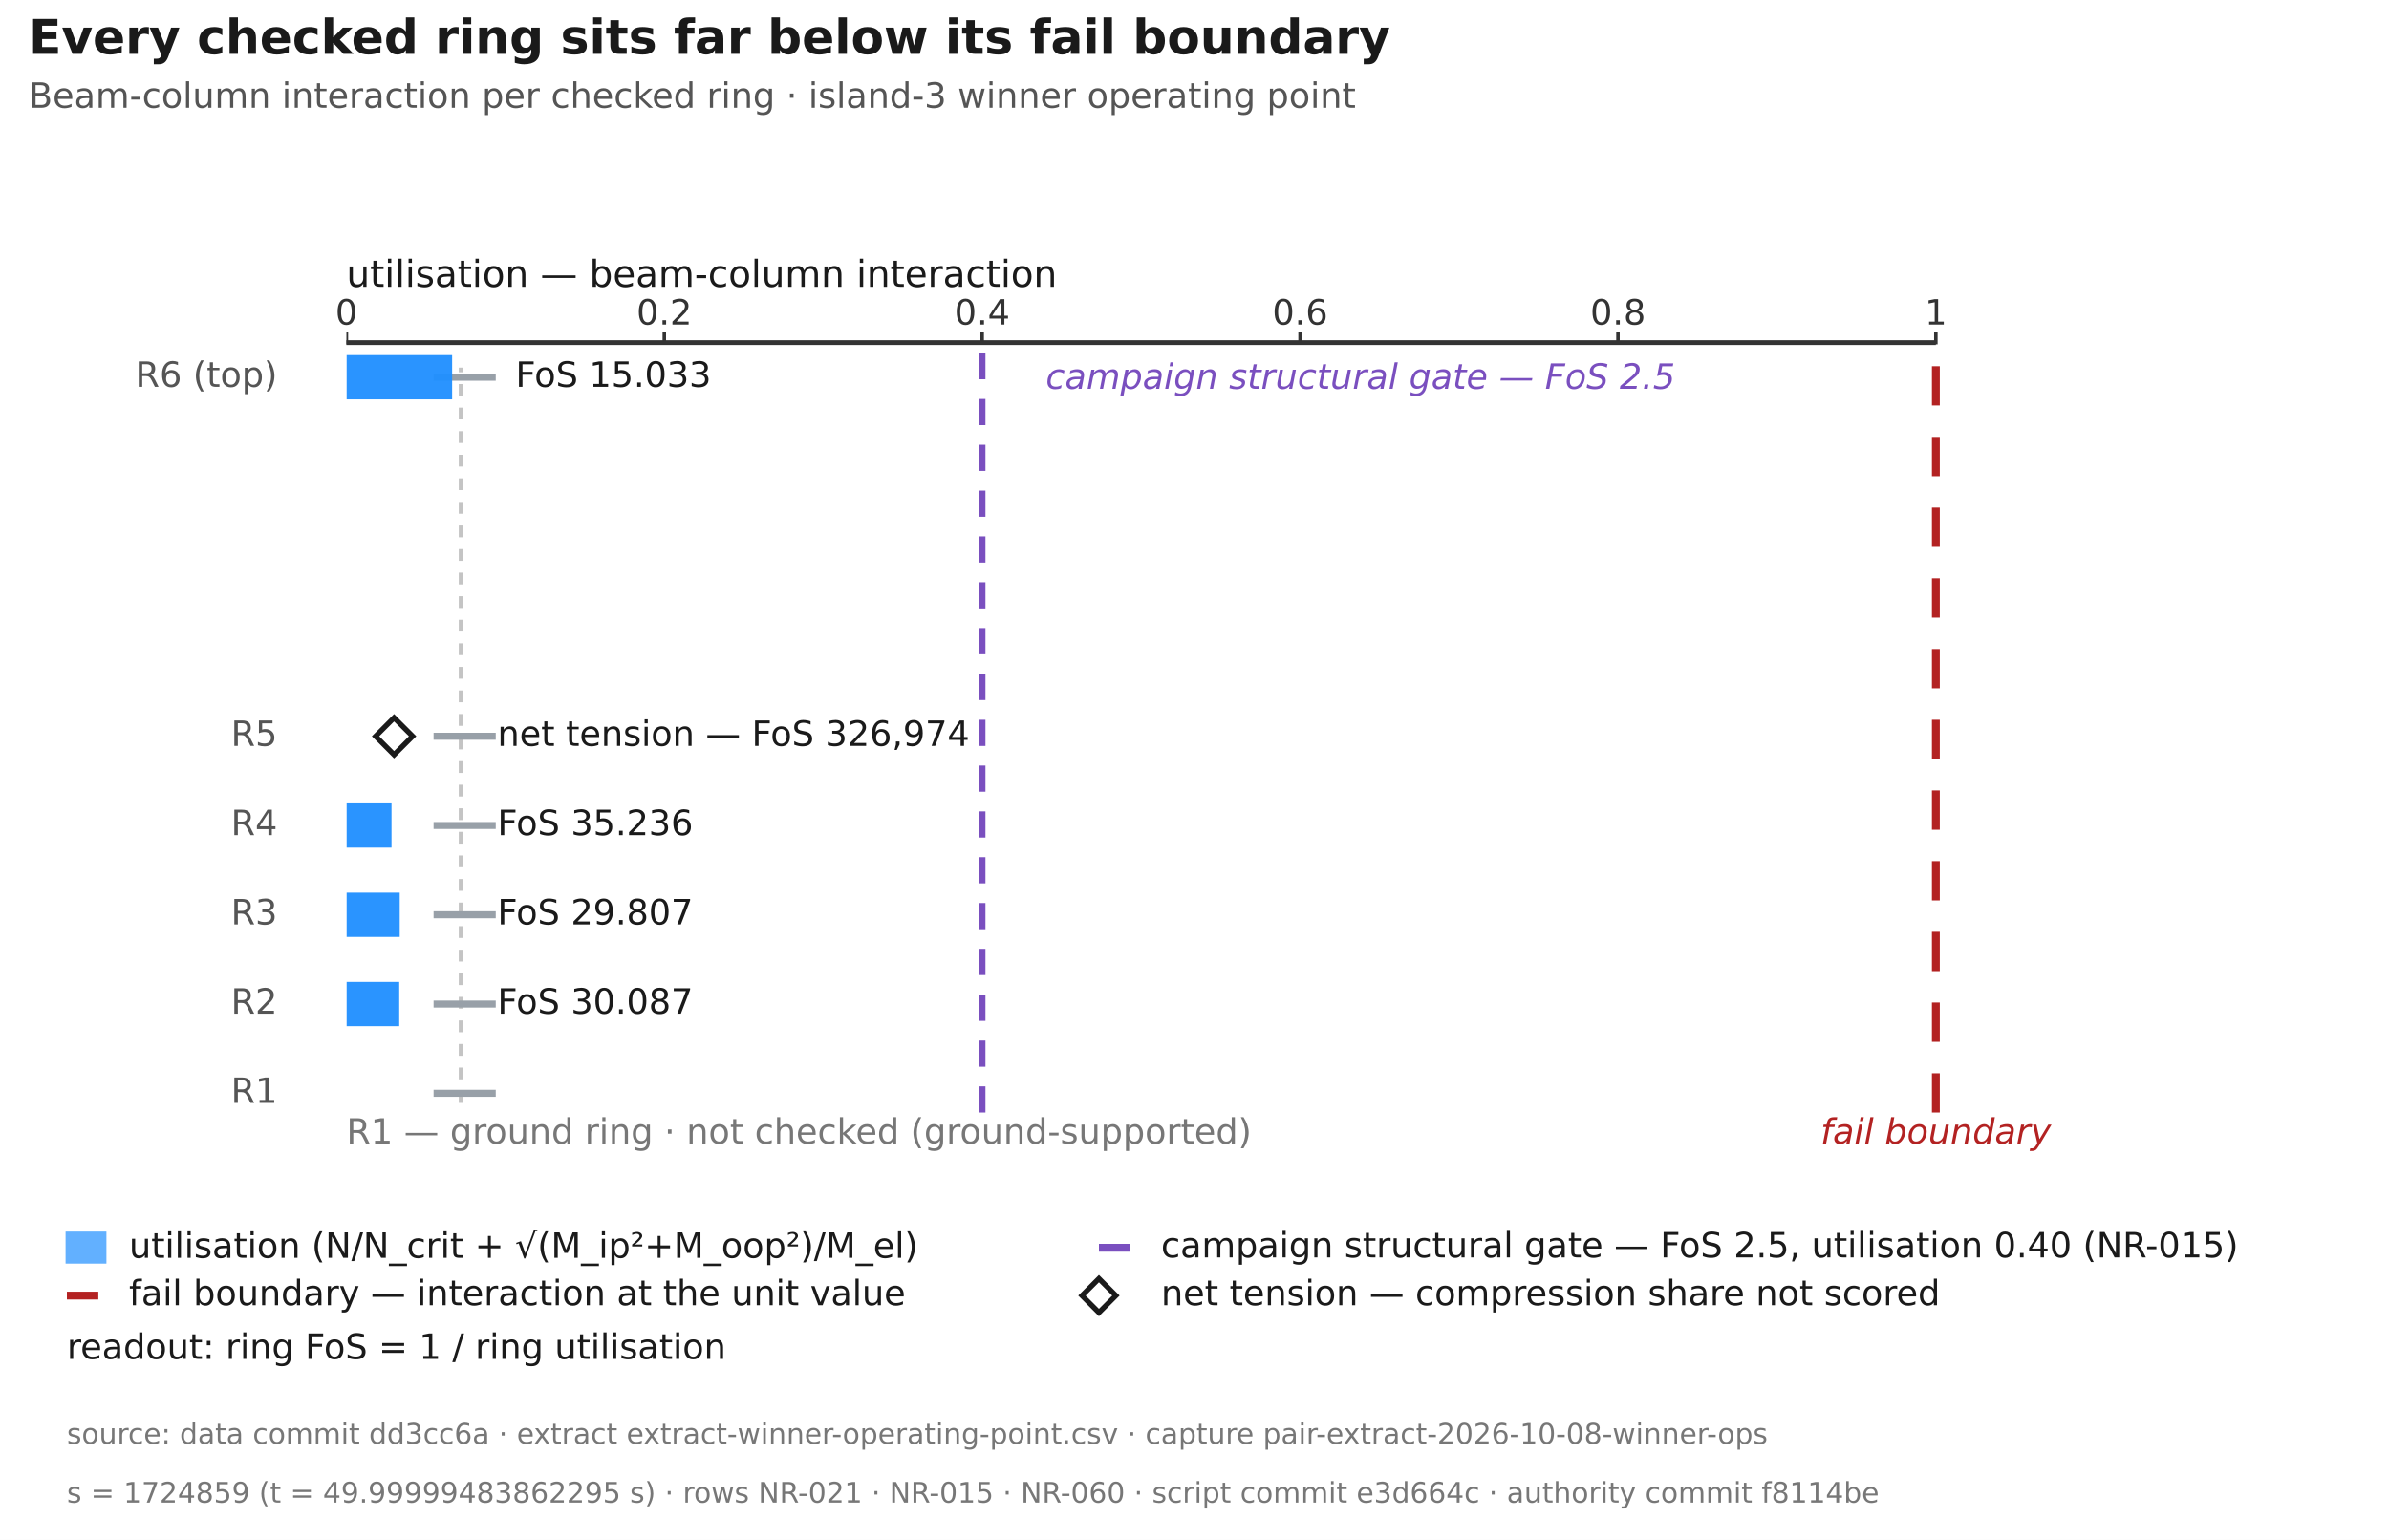
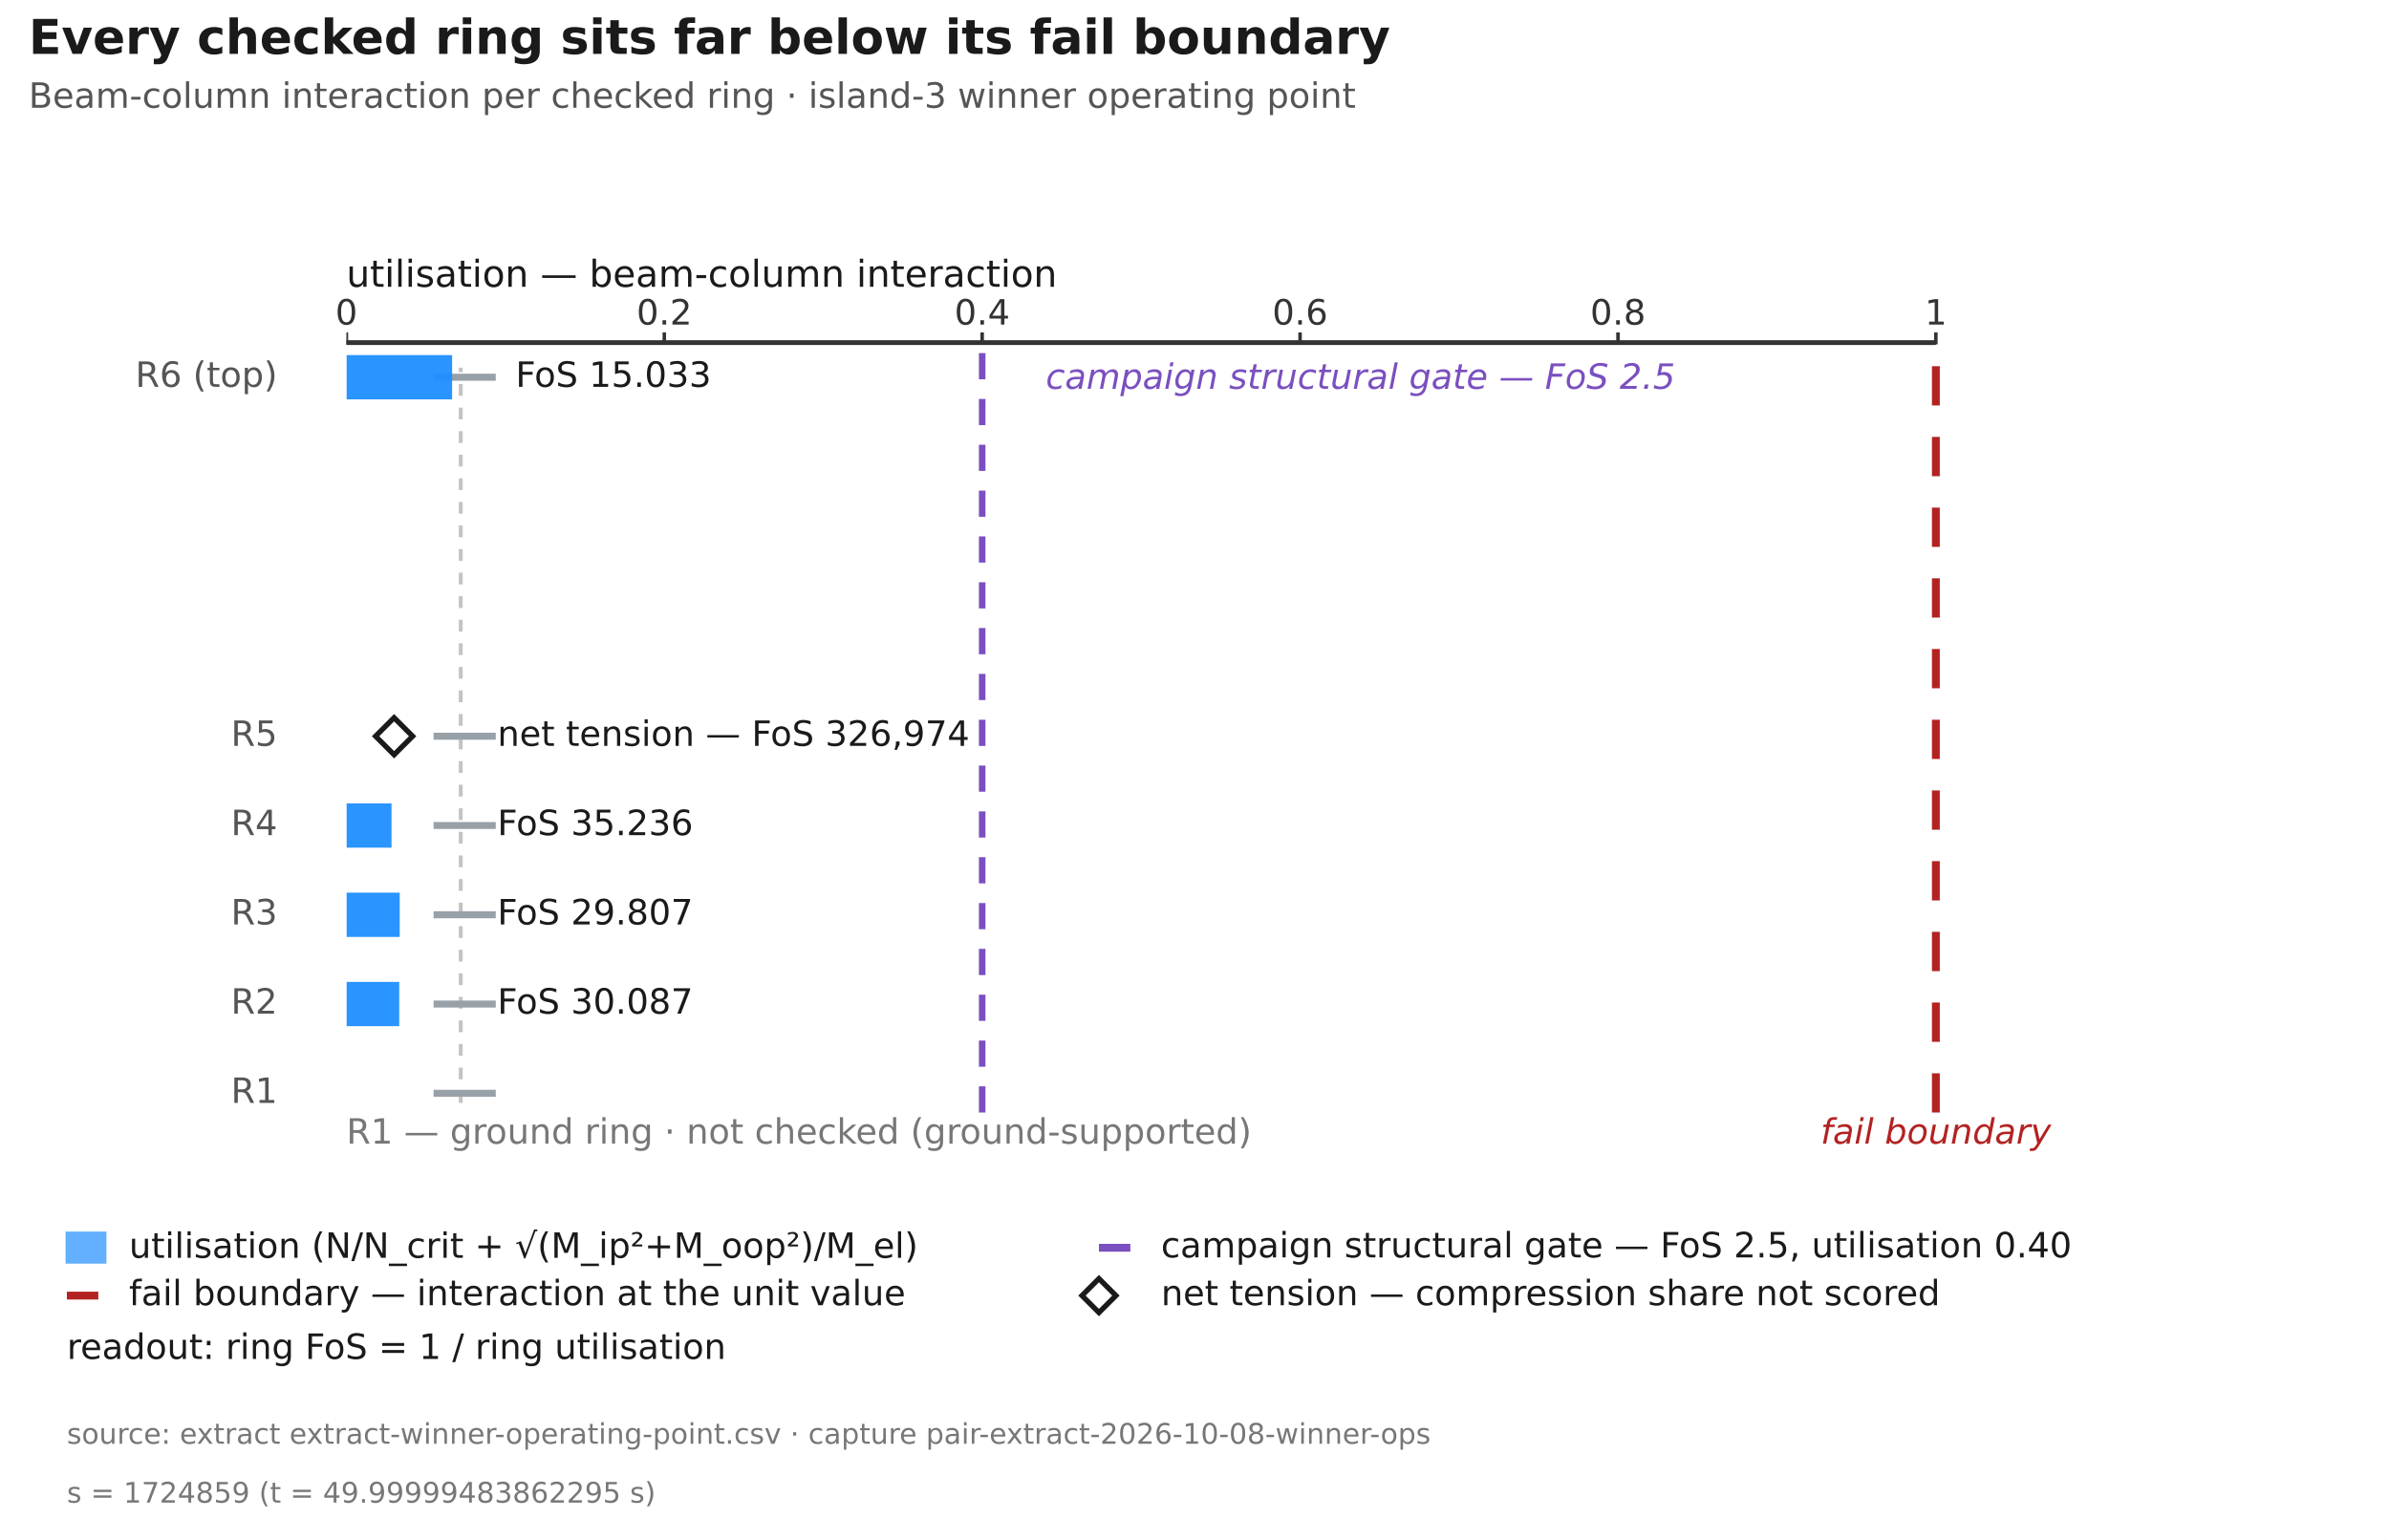
<svg xmlns="http://www.w3.org/2000/svg" xmlns:xlink="http://www.w3.org/1999/xlink" width="547.2pt" height="352.8pt" viewBox="0 0 547.2 352.8" version="1.1">
  <defs>
    <style type="text/css">*{stroke-linejoin: round; stroke-linecap: butt}</style>
  </defs>
  <g id="figure_1">
    <g id="patch_1">
      <path d="M 0 352.8  L 547.2 352.8  L 547.2 0  L 0 0  z " style="fill: #ffffff" />
    </g>
    <g id="axes_1">
      <g id="line2d_1">
        <path d="M 79.344 78.498  L 443.409 78.498  " clip-path="url(#p6f9ccdec6a)" style="fill: none; stroke: #333333; stroke-width: 1.1" />
      </g>
      <g id="line2d_2">
        <path d="M 79.344 78.498  L 79.344 76.558  " clip-path="url(#p6f9ccdec6a)" style="fill: none; stroke: #333333; stroke-width: 0.8; stroke-linecap: square" />
      </g>
      <g id="line2d_3">
        <path d="M 152.157 78.498  L 152.157 76.558  " clip-path="url(#p6f9ccdec6a)" style="fill: none; stroke: #333333; stroke-width: 0.8; stroke-linecap: square" />
      </g>
      <g id="line2d_4">
        <path d="M 224.97 78.498  L 224.97 76.558  " clip-path="url(#p6f9ccdec6a)" style="fill: none; stroke: #333333; stroke-width: 0.8; stroke-linecap: square" />
      </g>
      <g id="line2d_5">
        <path d="M 297.783 78.498  L 297.783 76.558  " clip-path="url(#p6f9ccdec6a)" style="fill: none; stroke: #333333; stroke-width: 0.8; stroke-linecap: square" />
      </g>
      <g id="line2d_6">
        <path d="M 370.596 78.498  L 370.596 76.558  " clip-path="url(#p6f9ccdec6a)" style="fill: none; stroke: #333333; stroke-width: 0.8; stroke-linecap: square" />
      </g>
      <g id="line2d_7">
        <path d="M 443.409 78.498  L 443.409 76.558  " clip-path="url(#p6f9ccdec6a)" style="fill: none; stroke: #333333; stroke-width: 0.8; stroke-linecap: square" />
      </g>
      <g id="line2d_8">
        <path d="M 105.528 252.693  L 105.528 84.223  " clip-path="url(#p6f9ccdec6a)" style="fill: none; stroke-dasharray: 2.7,2.7; stroke-dashoffset: 0; stroke: #c4c4c4; stroke-width: 0.9" />
      </g>
      <g id="line2d_9">
        <path d="M 100.11 230.041  L 112.751 230.041  " clip-path="url(#p6f9ccdec6a)" style="fill: none; stroke: #98a0a8; stroke-width: 1.6; stroke-linecap: square" />
      </g>
      <g id="line2d_10">
        <path d="M 100.11 209.59  L 112.751 209.59  " clip-path="url(#p6f9ccdec6a)" style="fill: none; stroke: #98a0a8; stroke-width: 1.6; stroke-linecap: square" />
      </g>
      <g id="line2d_11">
        <path d="M 100.11 189.136  L 112.751 189.136  " clip-path="url(#p6f9ccdec6a)" style="fill: none; stroke: #98a0a8; stroke-width: 1.6; stroke-linecap: square" />
      </g>
      <g id="line2d_12">
        <path d="M 100.11 168.679  L 112.751 168.679  " clip-path="url(#p6f9ccdec6a)" style="fill: none; stroke: #98a0a8; stroke-width: 1.6; stroke-linecap: square" />
      </g>
      <g id="line2d_13">
        <path d="M 100.11 86.428  L 112.751 86.428  " clip-path="url(#p6f9ccdec6a)" style="fill: none; stroke: #98a0a8; stroke-width: 1.6; stroke-linecap: square" />
      </g>
      <g id="line2d_14">
        <path d="M 100.11 250.488  L 112.751 250.488  " clip-path="url(#p6f9ccdec6a)" style="fill: none; stroke: #98a0a8; stroke-width: 1.6; stroke-linecap: square" />
      </g>
      <g id="line2d_15">
        <path d="M 224.97 254.898  L 224.97 79.38  " clip-path="url(#p6f9ccdec6a)" style="fill: none; stroke-dasharray: 6,4.5; stroke-dashoffset: 0; stroke: #7a4fbf; stroke-width: 1.5" />
      </g>
      <g id="line2d_16">
        <path d="M 443.409 254.898  L 443.409 79.38  " clip-path="url(#p6f9ccdec6a)" style="fill: none; stroke-dasharray: 9,7.2; stroke-dashoffset: 0; stroke: #b32222; stroke-width: 1.8" />
      </g>
      <g id="text_1">
        <text style="font-size: 8px; font-family: 'DejaVu Sans', 'Bitstream Vera Sans', 'Computer Modern Sans Serif', 'Lucida Grande', 'Verdana', 'Geneva', 'Lucid', 'Arial', 'Helvetica', 'Avant Garde', sans-serif; text-anchor: middle; fill: #333333" x="79.344" y="74.365" transform="rotate(-0 79.344 74.36465)">0</text>
      </g>
      <g id="text_2">
        <text style="font-size: 8px; font-family: 'DejaVu Sans', 'Bitstream Vera Sans', 'Computer Modern Sans Serif', 'Lucida Grande', 'Verdana', 'Geneva', 'Lucid', 'Arial', 'Helvetica', 'Avant Garde', sans-serif; text-anchor: middle; fill: #333333" x="152.157" y="74.365" transform="rotate(-0 152.1569 74.36465)">0.2</text>
      </g>
      <g id="text_3">
        <text style="font-size: 8px; font-family: 'DejaVu Sans', 'Bitstream Vera Sans', 'Computer Modern Sans Serif', 'Lucida Grande', 'Verdana', 'Geneva', 'Lucid', 'Arial', 'Helvetica', 'Avant Garde', sans-serif; text-anchor: middle; fill: #333333" x="224.97" y="74.365" transform="rotate(-0 224.9698 74.36465)">0.4</text>
      </g>
      <g id="text_4">
        <text style="font-size: 8px; font-family: 'DejaVu Sans', 'Bitstream Vera Sans', 'Computer Modern Sans Serif', 'Lucida Grande', 'Verdana', 'Geneva', 'Lucid', 'Arial', 'Helvetica', 'Avant Garde', sans-serif; text-anchor: middle; fill: #333333" x="297.783" y="74.365" transform="rotate(-0 297.7827 74.36465)">0.6</text>
      </g>
      <g id="text_5">
        <text style="font-size: 8px; font-family: 'DejaVu Sans', 'Bitstream Vera Sans', 'Computer Modern Sans Serif', 'Lucida Grande', 'Verdana', 'Geneva', 'Lucid', 'Arial', 'Helvetica', 'Avant Garde', sans-serif; text-anchor: middle; fill: #333333" x="370.596" y="74.365" transform="rotate(-0 370.5956 74.36465)">0.8</text>
      </g>
      <g id="text_6">
        <text style="font-size: 8px; font-family: 'DejaVu Sans', 'Bitstream Vera Sans', 'Computer Modern Sans Serif', 'Lucida Grande', 'Verdana', 'Geneva', 'Lucid', 'Arial', 'Helvetica', 'Avant Garde', sans-serif; text-anchor: middle; fill: #333333" x="443.409" y="74.365" transform="rotate(-0 443.4085 74.36465)">1</text>
      </g>
      <g id="text_7">
        <text style="font-size: 8.5px; font-family: 'DejaVu Sans', 'Bitstream Vera Sans', 'Computer Modern Sans Serif', 'Lucida Grande', 'Verdana', 'Geneva', 'Lucid', 'Arial', 'Helvetica', 'Avant Garde', sans-serif; text-anchor: start; fill: #1a1a1a" x="79.344" y="65.705" transform="rotate(-0 79.344 65.70527)">utilisation — beam-column interaction</text>
      </g>
      <g id="text_8">
        <text style="font-size: 8px; font-family: 'DejaVu Sans', 'Bitstream Vera Sans', 'Computer Modern Sans Serif', 'Lucida Grande', 'Verdana', 'Geneva', 'Lucid', 'Arial', 'Helvetica', 'Avant Garde', sans-serif; text-anchor: end; fill: #555555" x="63.544" y="232.248" transform="rotate(-0 63.5436 232.2482)">R2</text>
      </g>
      <g id="text_9">
        <text style="font-size: 8px; font-family: 'DejaVu Sans', 'Bitstream Vera Sans', 'Computer Modern Sans Serif', 'Lucida Grande', 'Verdana', 'Geneva', 'Lucid', 'Arial', 'Helvetica', 'Avant Garde', sans-serif; text-anchor: end; fill: #555555" x="63.544" y="211.798" transform="rotate(-0 63.5436 211.7977)">R3</text>
      </g>
      <g id="text_10">
        <text style="font-size: 8px; font-family: 'DejaVu Sans', 'Bitstream Vera Sans', 'Computer Modern Sans Serif', 'Lucida Grande', 'Verdana', 'Geneva', 'Lucid', 'Arial', 'Helvetica', 'Avant Garde', sans-serif; text-anchor: end; fill: #555555" x="63.544" y="191.344" transform="rotate(-0 63.5436 191.3439)">R4</text>
      </g>
      <g id="text_11">
        <text style="font-size: 8px; font-family: 'DejaVu Sans', 'Bitstream Vera Sans', 'Computer Modern Sans Serif', 'Lucida Grande', 'Verdana', 'Geneva', 'Lucid', 'Arial', 'Helvetica', 'Avant Garde', sans-serif; text-anchor: end; fill: #555555" x="63.544" y="170.887" transform="rotate(-0 63.5436 170.8869)">R5</text>
      </g>
      <g id="text_12">
        <text style="font-size: 8px; font-family: 'DejaVu Sans', 'Bitstream Vera Sans', 'Computer Modern Sans Serif', 'Lucida Grande', 'Verdana', 'Geneva', 'Lucid', 'Arial', 'Helvetica', 'Avant Garde', sans-serif; text-anchor: end; fill: #555555" x="63.544" y="88.636" transform="rotate(-0 63.5436 88.63585)">R6 (top)</text>
      </g>
      <g id="text_13">
        <text style="font-size: 8px; font-family: 'DejaVu Sans', 'Bitstream Vera Sans', 'Computer Modern Sans Serif', 'Lucida Grande', 'Verdana', 'Geneva', 'Lucid', 'Arial', 'Helvetica', 'Avant Garde', sans-serif; text-anchor: end; fill: #555555" x="63.544" y="252.696" transform="rotate(-0 63.5436 252.6955)">R1</text>
      </g>
      <g id="text_14">
        <text style="font-style: italic; font-size: 8px; font-family: 'DejaVu Sans', 'Bitstream Vera Sans', 'Computer Modern Sans Serif', 'Lucida Grande', 'Verdana', 'Geneva', 'Lucid', 'Arial', 'Helvetica', 'Avant Garde', sans-serif; text-anchor: start; fill: #7a4fbf" x="239.532" y="89.085" transform="rotate(-0 239.5324 89.0845)">campaign structural gate — FoS 2.5</text>
      </g>
      <g id="text_15">
        <text style="font-style: italic; font-size: 8px; font-family: 'DejaVu Sans', 'Bitstream Vera Sans', 'Computer Modern Sans Serif', 'Lucida Grande', 'Verdana', 'Geneva', 'Lucid', 'Arial', 'Helvetica', 'Avant Garde', sans-serif; text-anchor: middle; fill: #b32222" x="443.409" y="262.035" transform="rotate(-0 443.4085 262.0351)">fail boundary</text>
      </g>
      <g id="patch_2">
        <path d="M 79.344 235.112  L 91.444 235.112  L 91.444 224.969  L 79.344 224.969  z " clip-path="url(#p6f9ccdec6a)" style="fill: #1f8fff; opacity: 0.95" />
      </g>
      <g id="text_16">
        <text style="font-size: 8px; font-family: 'DejaVu Sans', 'Bitstream Vera Sans', 'Computer Modern Sans Serif', 'Lucida Grande', 'Verdana', 'Geneva', 'Lucid', 'Arial', 'Helvetica', 'Avant Garde', sans-serif; text-anchor: start; fill: #1a1a1a" x="113.93" y="232.248" transform="rotate(-0 113.9301 232.2482)">FoS 30.087</text>
      </g>
      <g id="patch_3">
        <path d="M 79.344 214.662  L 91.558 214.662  L 91.558 204.519  L 79.344 204.519  z " clip-path="url(#p6f9ccdec6a)" style="fill: #1f8fff; opacity: 0.95" />
      </g>
      <g id="text_17">
        <text style="font-size: 8px; font-family: 'DejaVu Sans', 'Bitstream Vera Sans', 'Computer Modern Sans Serif', 'Lucida Grande', 'Verdana', 'Geneva', 'Lucid', 'Arial', 'Helvetica', 'Avant Garde', sans-serif; text-anchor: start; fill: #1a1a1a" x="113.93" y="211.798" transform="rotate(-0 113.9301 211.7977)">FoS 29.807</text>
      </g>
      <g id="patch_4">
        <path d="M 79.344 194.208  L 89.676 194.208  L 89.676 184.065  L 79.344 184.065  z " clip-path="url(#p6f9ccdec6a)" style="fill: #1f8fff; opacity: 0.95" />
      </g>
      <g id="text_18">
        <text style="font-size: 8px; font-family: 'DejaVu Sans', 'Bitstream Vera Sans', 'Computer Modern Sans Serif', 'Lucida Grande', 'Verdana', 'Geneva', 'Lucid', 'Arial', 'Helvetica', 'Avant Garde', sans-serif; text-anchor: start; fill: #1a1a1a" x="113.93" y="191.344" transform="rotate(-0 113.9301 191.3439)">FoS 35.236</text>
      </g>
      <g id="text_19">
        <text style="font-size: 8px; font-family: 'DejaVu Sans', 'Bitstream Vera Sans', 'Computer Modern Sans Serif', 'Lucida Grande', 'Verdana', 'Geneva', 'Lucid', 'Arial', 'Helvetica', 'Avant Garde', sans-serif; text-anchor: start; fill: #1a1a1a" x="113.93" y="170.887" transform="rotate(-0 113.9301 170.8869)">net tension — FoS 326,974</text>
      </g>
      <g id="patch_5">
        <path d="M 79.344 91.5  L 103.562 91.5  L 103.562 81.357  L 79.344 81.357  z " clip-path="url(#p6f9ccdec6a)" style="fill: #1f8fff; opacity: 0.95" />
      </g>
      <g id="text_20">
        <text style="font-size: 8px; font-family: 'DejaVu Sans', 'Bitstream Vera Sans', 'Computer Modern Sans Serif', 'Lucida Grande', 'Verdana', 'Geneva', 'Lucid', 'Arial', 'Helvetica', 'Avant Garde', sans-serif; text-anchor: start; fill: #1a1a1a" x="118.094" y="88.636" transform="rotate(-0 118.0935 88.63585)">FoS 15.033</text>
      </g>
      <g id="text_21">
        <text style="font-size: 8px; font-family: 'DejaVu Sans', 'Bitstream Vera Sans', 'Computer Modern Sans Serif', 'Lucida Grande', 'Verdana', 'Geneva', 'Lucid', 'Arial', 'Helvetica', 'Avant Garde', sans-serif; text-anchor: start; fill: #777777" x="79.344" y="262.035" transform="rotate(-0 79.344 262.0351)">R1 — ground ring · not checked (ground-supported)</text>
      </g>
      <g id="line2d_17">
        <path d="M 90.266 168.679  " clip-path="url(#p6f9ccdec6a)" style="fill: none; stroke: #1f77b4; stroke-width: 1.5; stroke-linecap: square" />
        <defs>
          <path id="m33e2e005dd" d="M -0 4.243  L 4.243 0  L 0 -4.243  L -4.243 -0  z " style="stroke: #1a1a1a; stroke-width: 1.2; stroke-linejoin: miter" />
        </defs>
        <g clip-path="url(#p6f9ccdec6a)">
          <use xlink:href="#m33e2e005dd" x="90.266" y="168.679" style="fill: #ffffff; stroke: #1a1a1a; stroke-width: 1.2; stroke-linejoin: miter" />
        </g>
      </g>
    </g>
    <g id="axes_2">
      <g id="patch_6">
        <path d="M 15.322 289.217  L 24.077 289.217  L 24.077 282.469  L 15.322 282.469  z " clip-path="url(#pacca7b7a1f)" style="fill: #1f8fff; opacity: 0.7; stroke: #1f8fff; stroke-width: 0.6; stroke-linejoin: miter" />
      </g>
      <g id="line2d_18">
        <path d="M 251.712 285.883  L 263.75 285.883  " clip-path="url(#pacca7b7a1f)" style="fill: none; stroke-dasharray: 7.2,5.4; stroke-dashoffset: 0; stroke: #7a4fbf; stroke-width: 1.8" />
      </g>
      <g id="line2d_19">
        <path d="M 15.322 296.837  L 27.36 296.837  " clip-path="url(#pacca7b7a1f)" style="fill: none; stroke-dasharray: 7.2,5.4; stroke-dashoffset: 0; stroke: #b32222; stroke-width: 1.8" />
      </g>
      <g id="line2d_20">
        <path d="M 251.712 296.837  " clip-path="url(#pacca7b7a1f)" style="fill: none; stroke: #1f77b4; stroke-width: 1.5; stroke-linecap: square" />
        <defs>
          <path id="m70299c9fdc" d="M -0 3.889  L 3.889 0  L 0 -3.889  L -3.889 -0  z " style="stroke: #1a1a1a; stroke-width: 1.2; stroke-linejoin: miter" />
        </defs>
        <g clip-path="url(#pacca7b7a1f)">
          <use xlink:href="#m70299c9fdc" x="251.712" y="296.837" style="fill: #ffffff; stroke: #1a1a1a; stroke-width: 1.2; stroke-linejoin: miter" />
        </g>
      </g>
      <g id="text_22">
        <text style="font-size: 8px; font-family: 'DejaVu Sans', 'Bitstream Vera Sans', 'Computer Modern Sans Serif', 'Lucida Grande', 'Verdana', 'Geneva', 'Lucid', 'Arial', 'Helvetica', 'Avant Garde', sans-serif; text-anchor: start; fill: #1a1a1a" x="29.549" y="288.184" transform="rotate(-0 29.5488 288.1839)">utilisation (N/N_crit + √(M_ip²+M_oop²)/M_el)</text>
      </g>
      <g id="text_23">
-         <text style="font-size: 8px; font-family: 'DejaVu Sans', 'Bitstream Vera Sans', 'Computer Modern Sans Serif', 'Lucida Grande', 'Verdana', 'Geneva', 'Lucid', 'Arial', 'Helvetica', 'Avant Garde', sans-serif; text-anchor: start; fill: #1a1a1a" x="265.939" y="288.09" transform="rotate(-0 265.9392 288.0902)">campaign structural gate — FoS 2.5, utilisation 0.40 (NR-015)</text>
+         <text style="font-size: 8px; font-family: 'DejaVu Sans', 'Bitstream Vera Sans', 'Computer Modern Sans Serif', 'Lucida Grande', 'Verdana', 'Geneva', 'Lucid', 'Arial', 'Helvetica', 'Avant Garde', sans-serif; text-anchor: start; fill: #1a1a1a" x="265.939" y="288.09" transform="rotate(-0 265.9392 288.0902)">campaign structural gate — FoS 2.5, utilisation 0.40</text>
      </g>
      <g id="text_24">
        <text style="font-size: 8px; font-family: 'DejaVu Sans', 'Bitstream Vera Sans', 'Computer Modern Sans Serif', 'Lucida Grande', 'Verdana', 'Geneva', 'Lucid', 'Arial', 'Helvetica', 'Avant Garde', sans-serif; text-anchor: start; fill: #1a1a1a" x="29.549" y="299.045" transform="rotate(-0 29.5488 299.0446)">fail boundary — interaction at the unit value</text>
      </g>
      <g id="text_25">
        <text style="font-size: 8px; font-family: 'DejaVu Sans', 'Bitstream Vera Sans', 'Computer Modern Sans Serif', 'Lucida Grande', 'Verdana', 'Geneva', 'Lucid', 'Arial', 'Helvetica', 'Avant Garde', sans-serif; text-anchor: start; fill: #1a1a1a" x="265.939" y="299.045" transform="rotate(-0 265.9392 299.0446)">net tension — compression share not scored</text>
      </g>
      <g id="text_26">
        <text style="font-size: 8px; font-family: 'DejaVu Sans', 'Bitstream Vera Sans', 'Computer Modern Sans Serif', 'Lucida Grande', 'Verdana', 'Geneva', 'Lucid', 'Arial', 'Helvetica', 'Avant Garde', sans-serif; text-anchor: start; fill: #1a1a1a" x="15.322" y="311.349" transform="rotate(-0 15.3216 311.3485)">readout: ring FoS = 1 / ring utilisation</text>
      </g>
      <g id="text_27">
-         <text style="font-size: 6.5px; font-family: 'DejaVu Sans', 'Bitstream Vera Sans', 'Computer Modern Sans Serif', 'Lucida Grande', 'Verdana', 'Geneva', 'Lucid', 'Arial', 'Helvetica', 'Avant Garde', sans-serif; text-anchor: start; fill: #777777" x="15.322" y="330.78" transform="rotate(-0 15.3216 330.7796)">source: data commit dd3cc6a · extract extract-winner-operating-point.csv · capture pair-extract-2026-10-08-winner-ops</text>
+         <text style="font-size: 6.5px; font-family: 'DejaVu Sans', 'Bitstream Vera Sans', 'Computer Modern Sans Serif', 'Lucida Grande', 'Verdana', 'Geneva', 'Lucid', 'Arial', 'Helvetica', 'Avant Garde', sans-serif; text-anchor: start; fill: #777777" x="15.322" y="330.78" transform="rotate(-0 15.3216 330.7796)">source: extract extract-winner-operating-point.csv · capture pair-extract-2026-10-08-winner-ops</text>
      </g>
      <g id="text_28">
-         <text style="font-size: 6.5px; font-family: 'DejaVu Sans', 'Bitstream Vera Sans', 'Computer Modern Sans Serif', 'Lucida Grande', 'Verdana', 'Geneva', 'Lucid', 'Arial', 'Helvetica', 'Avant Garde', sans-serif; text-anchor: start; fill: #777777" x="15.322" y="344.274" transform="rotate(-0 15.3216 344.2742)">s = 1724859 (t = 49.99999483862295 s) · rows NR-021 · NR-015 · NR-060 · script commit e3d664c · authority commit f8114be</text>
+         <text style="font-size: 6.5px; font-family: 'DejaVu Sans', 'Bitstream Vera Sans', 'Computer Modern Sans Serif', 'Lucida Grande', 'Verdana', 'Geneva', 'Lucid', 'Arial', 'Helvetica', 'Avant Garde', sans-serif; text-anchor: start; fill: #777777" x="15.322" y="344.274" transform="rotate(-0 15.3216 344.2742)">s = 1724859 (t = 49.99999483862295 s)</text>
      </g>
    </g>
    <g id="text_29">
      <text style="font-weight: 700; font-size: 11px; font-family: 'DejaVu Sans', 'Bitstream Vera Sans', 'Computer Modern Sans Serif', 'Lucida Grande', 'Verdana', 'Geneva', 'Lucid', 'Arial', 'Helvetica', 'Avant Garde', sans-serif; text-anchor: start; fill: #1a1a1a" x="6.566" y="12.348" transform="rotate(-0 6.5664 12.348)">Every checked ring sits far below its fail boundary</text>
    </g>
    <g id="text_30">
      <text style="font-size: 8px; font-family: 'DejaVu Sans', 'Bitstream Vera Sans', 'Computer Modern Sans Serif', 'Lucida Grande', 'Verdana', 'Geneva', 'Lucid', 'Arial', 'Helvetica', 'Avant Garde', sans-serif; text-anchor: start; fill: #555555" x="6.566" y="24.696" transform="rotate(-0 6.5664 24.696)">Beam-column interaction per checked ring · island-3 winner operating point</text>
    </g>
  </g>
  <defs>
    <clipPath id="p6f9ccdec6a">
      <rect x="79.344" y="54.684" width="451.44" height="211.68" />
    </clipPath>
    <clipPath id="pacca7b7a1f">
      <rect x="0" y="273.42" width="547.2" height="79.38" />
    </clipPath>
  </defs>
</svg>
